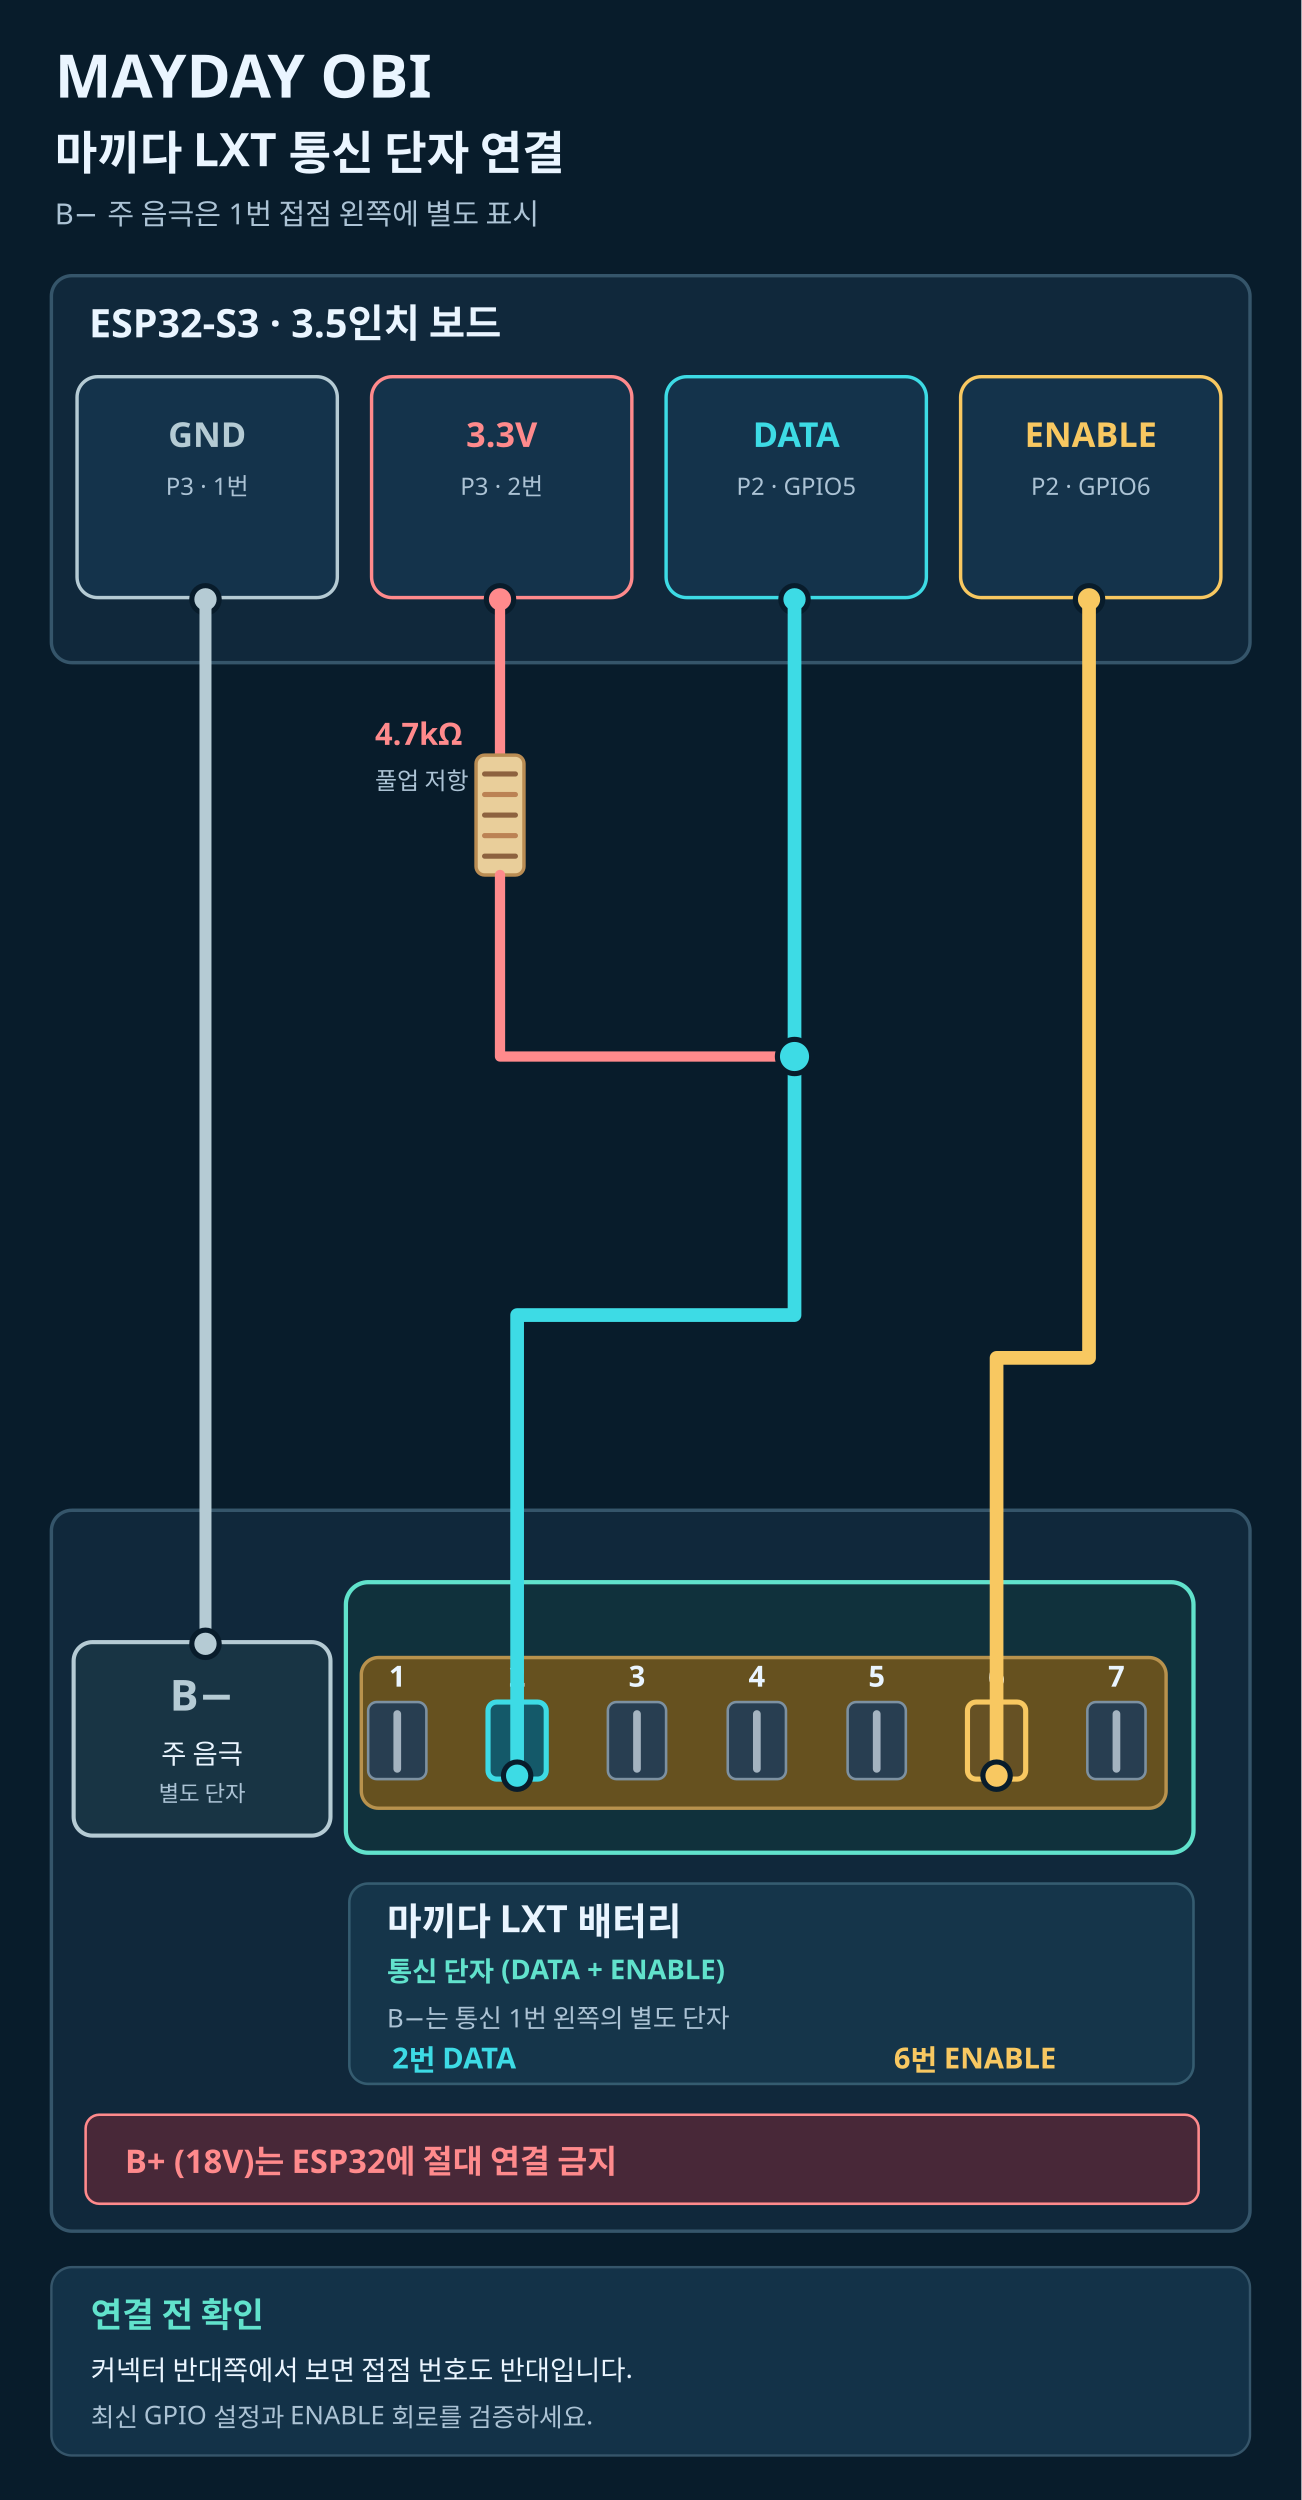
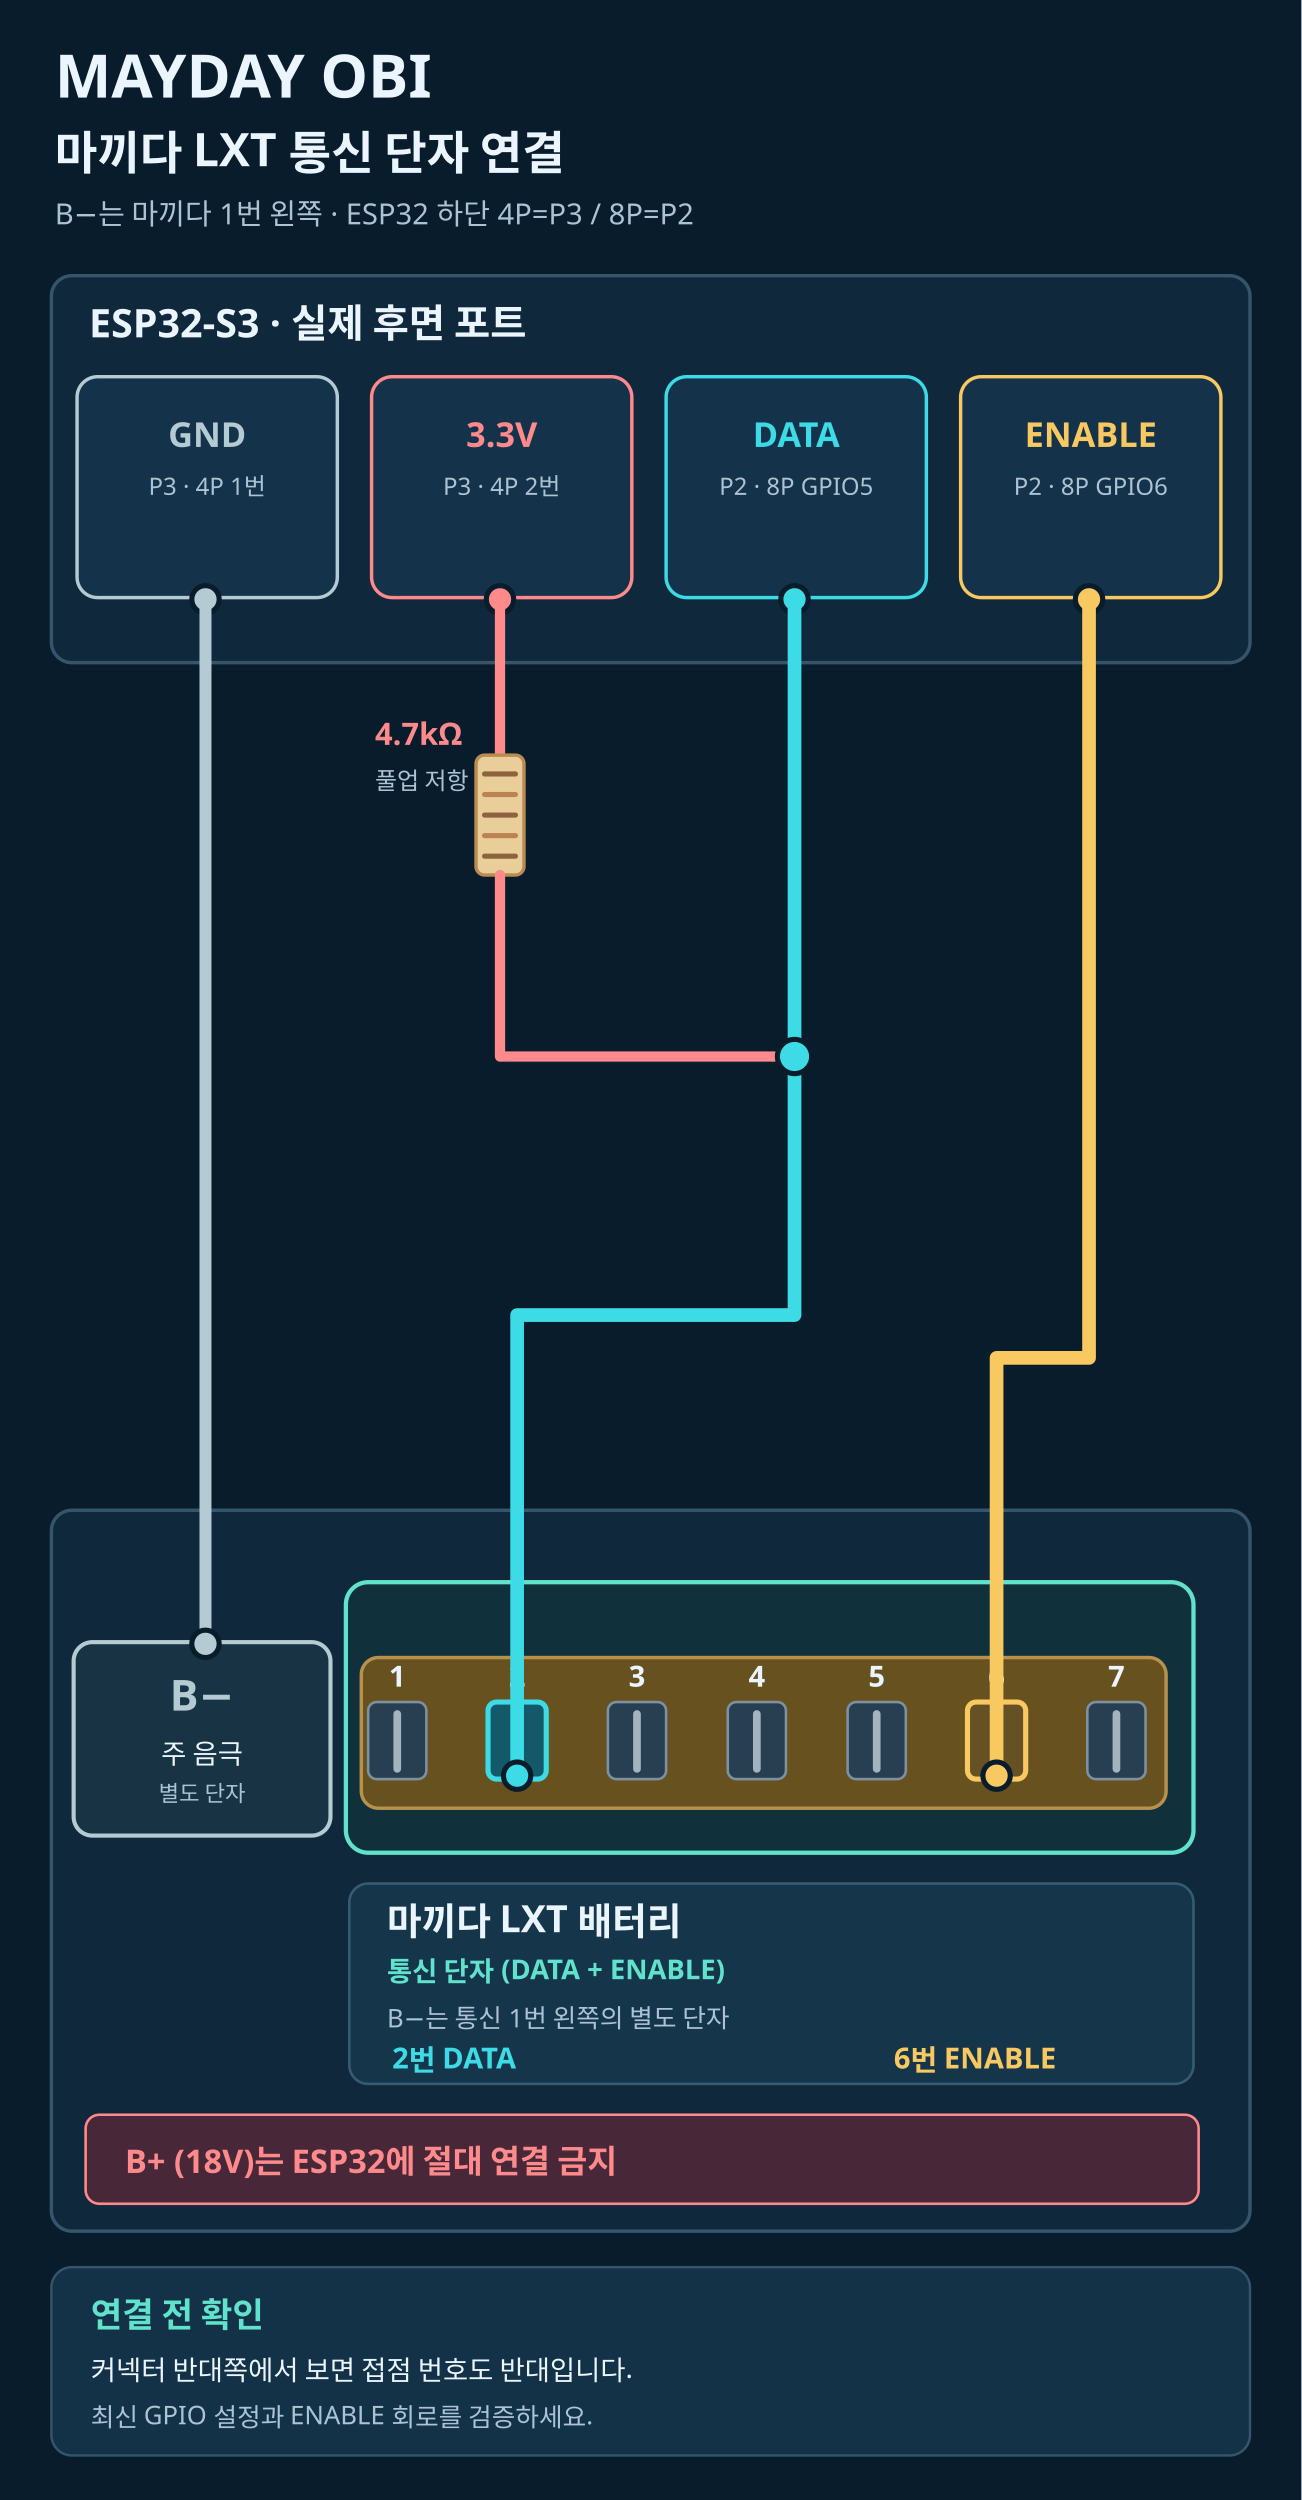
<svg xmlns="http://www.w3.org/2000/svg" width="760" height="1460" viewBox="0 0 760 1460" role="img" aria-labelledby="title description">
  <style>text{font-family:'Noto Sans KR','Malgun Gothic','Nanum Gothic',sans-serif}.b{font-weight:750}</style>
  <rect width="760" height="1460" fill="#081c2b" />
  <text x="32" y="57" font-size="35" fill="#eaf5ff" class="b">MAYDAY OBI</text>
  <text x="32" y="99" font-size="27" fill="#eaf5ff" class="b">마끼다 LXT 통신 단자 연결</text>
-   <text x="32" y="131" font-size="17" fill="#acc3d5">B− 주 음극은 1번 접점 왼쪽에 별도 표시</text>
+   <text x="32" y="131" font-size="17" fill="#acc3d5">B−는 마끼다 1번 왼쪽 · ESP32 하단 4P=P3 / 8P=P2</text>
  <rect x="30" y="161" width="700" height="226" rx="12" fill="#10283b" stroke="#35556a" stroke-width="2" />
-   <text x="52" y="197" font-size="23" fill="#eaf5ff" class="b">ESP32-S3 · 3.5인치 보드</text>
+   <text x="52" y="197" font-size="23" fill="#eaf5ff" class="b">ESP32-S3 · 실제 후면 포트</text>
  <rect x="45" y="220" width="152" height="129" rx="12" fill="#14334b" stroke="#b5cbd4" stroke-width="2" />
  <text x="121" y="261" font-size="20" fill="#b5cbd4" text-anchor="middle" class="b">GND</text>
-   <text x="121" y="289" font-size="14" fill="#acc3d5" text-anchor="middle">P3 · 1번</text>
+   <text x="121" y="289" font-size="14" fill="#acc3d5" text-anchor="middle">P3 · 4P 1번</text>
  <circle cx="120" cy="350" r="8" fill="#b5cbd4" stroke="#081c2b" stroke-width="3" />
  <rect x="217" y="220" width="152" height="129" rx="12" fill="#14334b" stroke="#ff8a8c" stroke-width="2" />
  <text x="293" y="261" font-size="20" fill="#ff8a8c" text-anchor="middle" class="b">3.3V</text>
-   <text x="293" y="289" font-size="14" fill="#acc3d5" text-anchor="middle">P3 · 2번</text>
+   <text x="293" y="289" font-size="14" fill="#acc3d5" text-anchor="middle">P3 · 4P 2번</text>
  <circle cx="292" cy="350" r="8" fill="#ff8a8c" stroke="#081c2b" stroke-width="3" />
  <rect x="389" y="220" width="152" height="129" rx="12" fill="#14334b" stroke="#3ddbe5" stroke-width="2" />
  <text x="465" y="261" font-size="20" fill="#3ddbe5" text-anchor="middle" class="b">DATA</text>
-   <text x="465" y="289" font-size="14" fill="#acc3d5" text-anchor="middle">P2 · GPIO5</text>
+   <text x="465" y="289" font-size="14" fill="#acc3d5" text-anchor="middle">P2 · 8P GPIO5</text>
  <circle cx="464" cy="350" r="8" fill="#3ddbe5" stroke="#081c2b" stroke-width="3" />
  <rect x="561" y="220" width="152" height="129" rx="12" fill="#14334b" stroke="#f8c861" stroke-width="2" />
  <text x="637" y="261" font-size="20" fill="#f8c861" text-anchor="middle" class="b">ENABLE</text>
-   <text x="637" y="289" font-size="14" fill="#acc3d5" text-anchor="middle">P2 · GPIO6</text>
+   <text x="637" y="289" font-size="14" fill="#acc3d5" text-anchor="middle">P2 · 8P GPIO6</text>
  <circle cx="636" cy="350" r="8" fill="#f8c861" stroke="#081c2b" stroke-width="3" />
  <rect x="30" y="882" width="700" height="421" rx="12" fill="#10283b" stroke="#35556a" stroke-width="2" />
  <rect x="43" y="959" width="150" height="113" rx="11" fill="#183444" stroke="#b5cbd4" stroke-width="2.4" />
  <text x="118" y="999" font-size="25" fill="#b5cbd4" text-anchor="middle" class="b">B−</text>
  <text x="118" y="1030" font-size="16" fill="#eaf5ff" text-anchor="middle">주 음극</text>
  <text x="118" y="1052" font-size="13" fill="#acc3d5" text-anchor="middle">별도 단자</text>
  <rect x="202" y="924" width="495" height="158" rx="13" fill="#10313c" stroke="#61e2cc" stroke-width="2.5" />
  <rect x="211" y="968" width="470" height="88" rx="10" fill="#66511f" stroke="#b8924d" stroke-width="2" />
  <text x="232" y="985" font-size="17" fill="#eaf5ff" text-anchor="middle" class="b">1</text>
  <rect x="215" y="994" width="34" height="45" rx="5" fill="#283e51" stroke="#7d91a1" stroke-width="1.5" />
  <path d="M232 1001 V1033" stroke="#a4b3c0" stroke-width="4.5" fill="none" stroke-linecap="round" stroke-linejoin="round" />
  <text x="302" y="985" font-size="17" fill="#eaf5ff" text-anchor="middle" class="b">2</text>
  <rect x="285" y="994" width="34" height="45" rx="5" fill="#145969" stroke="#3ddbe5" stroke-width="3" />
  <path d="M302 1001 V1033" stroke="#3ddbe5" stroke-width="4.5" fill="none" stroke-linecap="round" stroke-linejoin="round" />
  <text x="372" y="985" font-size="17" fill="#eaf5ff" text-anchor="middle" class="b">3</text>
  <rect x="355" y="994" width="34" height="45" rx="5" fill="#283e51" stroke="#7d91a1" stroke-width="1.5" />
  <path d="M372 1001 V1033" stroke="#a4b3c0" stroke-width="4.5" fill="none" stroke-linecap="round" stroke-linejoin="round" />
  <text x="442" y="985" font-size="17" fill="#eaf5ff" text-anchor="middle" class="b">4</text>
  <rect x="425" y="994" width="34" height="45" rx="5" fill="#283e51" stroke="#7d91a1" stroke-width="1.5" />
  <path d="M442 1001 V1033" stroke="#a4b3c0" stroke-width="4.5" fill="none" stroke-linecap="round" stroke-linejoin="round" />
  <text x="512" y="985" font-size="17" fill="#eaf5ff" text-anchor="middle" class="b">5</text>
  <rect x="495" y="994" width="34" height="45" rx="5" fill="#283e51" stroke="#7d91a1" stroke-width="1.5" />
  <path d="M512 1001 V1033" stroke="#a4b3c0" stroke-width="4.5" fill="none" stroke-linecap="round" stroke-linejoin="round" />
  <text x="582" y="985" font-size="17" fill="#eaf5ff" text-anchor="middle" class="b">6</text>
  <rect x="565" y="994" width="34" height="45" rx="5" fill="#665124" stroke="#f8c861" stroke-width="3" />
  <path d="M582 1001 V1033" stroke="#f8c861" stroke-width="4.5" fill="none" stroke-linecap="round" stroke-linejoin="round" />
  <text x="652" y="985" font-size="17" fill="#eaf5ff" text-anchor="middle" class="b">7</text>
  <rect x="635" y="994" width="34" height="45" rx="5" fill="#283e51" stroke="#7d91a1" stroke-width="1.5" />
  <path d="M652 1001 V1033" stroke="#a4b3c0" stroke-width="4.5" fill="none" stroke-linecap="round" stroke-linejoin="round" />
  <rect x="204" y="1100" width="493" height="117" rx="11" fill="#15354a" stroke="#355c70" stroke-width="1.5" />
  <text x="226" y="1130" font-size="22" fill="#eaf5ff" class="b">마끼다 LXT 배터리</text>
  <text x="226" y="1157" font-size="16" fill="#61e2cc" class="b">통신 단자 (DATA + ENABLE)</text>
  <text x="226" y="1184" font-size="15" fill="#acc3d5">B−는 통신 1번 왼쪽의 별도 단자</text>
  <text x="229" y="1208" font-size="17" fill="#3ddbe5" class="b">2번 DATA</text>
  <text x="522" y="1208" font-size="17" fill="#f8c861" class="b">6번 ENABLE</text>
  <rect x="50" y="1235" width="650" height="52" rx="8" fill="#482838" stroke="#ff8a8c" stroke-width="1.5" />
  <text x="73" y="1269" font-size="19" fill="#ff8a8c" class="b">B+ (18V)는 ESP32에 절대 연결 금지</text>
  <path d="M120 350 V960" stroke="#b5cbd4" stroke-width="7" fill="none" stroke-linecap="round" stroke-linejoin="round" />
  <path d="M292 350 V441" stroke="#ff8a8c" stroke-width="6" fill="none" stroke-linecap="round" stroke-linejoin="round" />
  <rect x="278" y="441" width="28" height="70" rx="5" fill="#e9ce9a" stroke="#b98c53" stroke-width="2" />
  <path d="M283 452 H301" stroke="#8d623f" stroke-width="3" fill="none" stroke-linecap="round" stroke-linejoin="round" />
  <path d="M283 464 H301" stroke="#bb8254" stroke-width="3" fill="none" stroke-linecap="round" stroke-linejoin="round" />
  <path d="M283 476 H301" stroke="#8d623f" stroke-width="3" fill="none" stroke-linecap="round" stroke-linejoin="round" />
  <path d="M283 488 H301" stroke="#bb8254" stroke-width="3" fill="none" stroke-linecap="round" stroke-linejoin="round" />
  <path d="M283 500 H301" stroke="#8d623f" stroke-width="3" fill="none" stroke-linecap="round" stroke-linejoin="round" />
  <path d="M292 511 V617 H464" stroke="#ff8a8c" stroke-width="6" fill="none" stroke-linecap="round" stroke-linejoin="round" />
  <path d="M464 350 V768 H302 V1037" stroke="#3ddbe5" stroke-width="8" fill="none" stroke-linecap="round" stroke-linejoin="round" />
  <path d="M636 350 V793 H582 V1037" stroke="#f8c861" stroke-width="8" fill="none" stroke-linecap="round" stroke-linejoin="round" />
  <circle cx="464" cy="617" r="10" fill="#3ddbe5" stroke="#081c2b" stroke-width="3" />
  <circle cx="120" cy="960" r="8" fill="#b5cbd4" stroke="#081c2b" stroke-width="3" />
  <circle cx="302" cy="1037" r="8" fill="#3ddbe5" stroke="#081c2b" stroke-width="3" />
  <circle cx="582" cy="1037" r="8" fill="#f8c861" stroke="#081c2b" stroke-width="3" />
  <text x="219" y="435" font-size="18" fill="#ff8a8c" class="b">4.7kΩ</text>
  <text x="219" y="461" font-size="14" fill="#acc3d5">풀업 저항</text>
  <rect x="30" y="1324" width="700" height="110" rx="12" fill="#133248" stroke="#35556a" stroke-width="1.4" />
  <text x="53" y="1359" font-size="20" fill="#61e2cc" class="b">연결 전 확인</text>
  <text x="53" y="1390" font-size="16" fill="#eaf5ff">커넥터 반대쪽에서 보면 접점 번호도 반대입니다.</text>
  <text x="53" y="1417" font-size="15" fill="#acc3d5">최신 GPIO 설정과 ENABLE 회로를 검증하세요.</text>
</svg>
